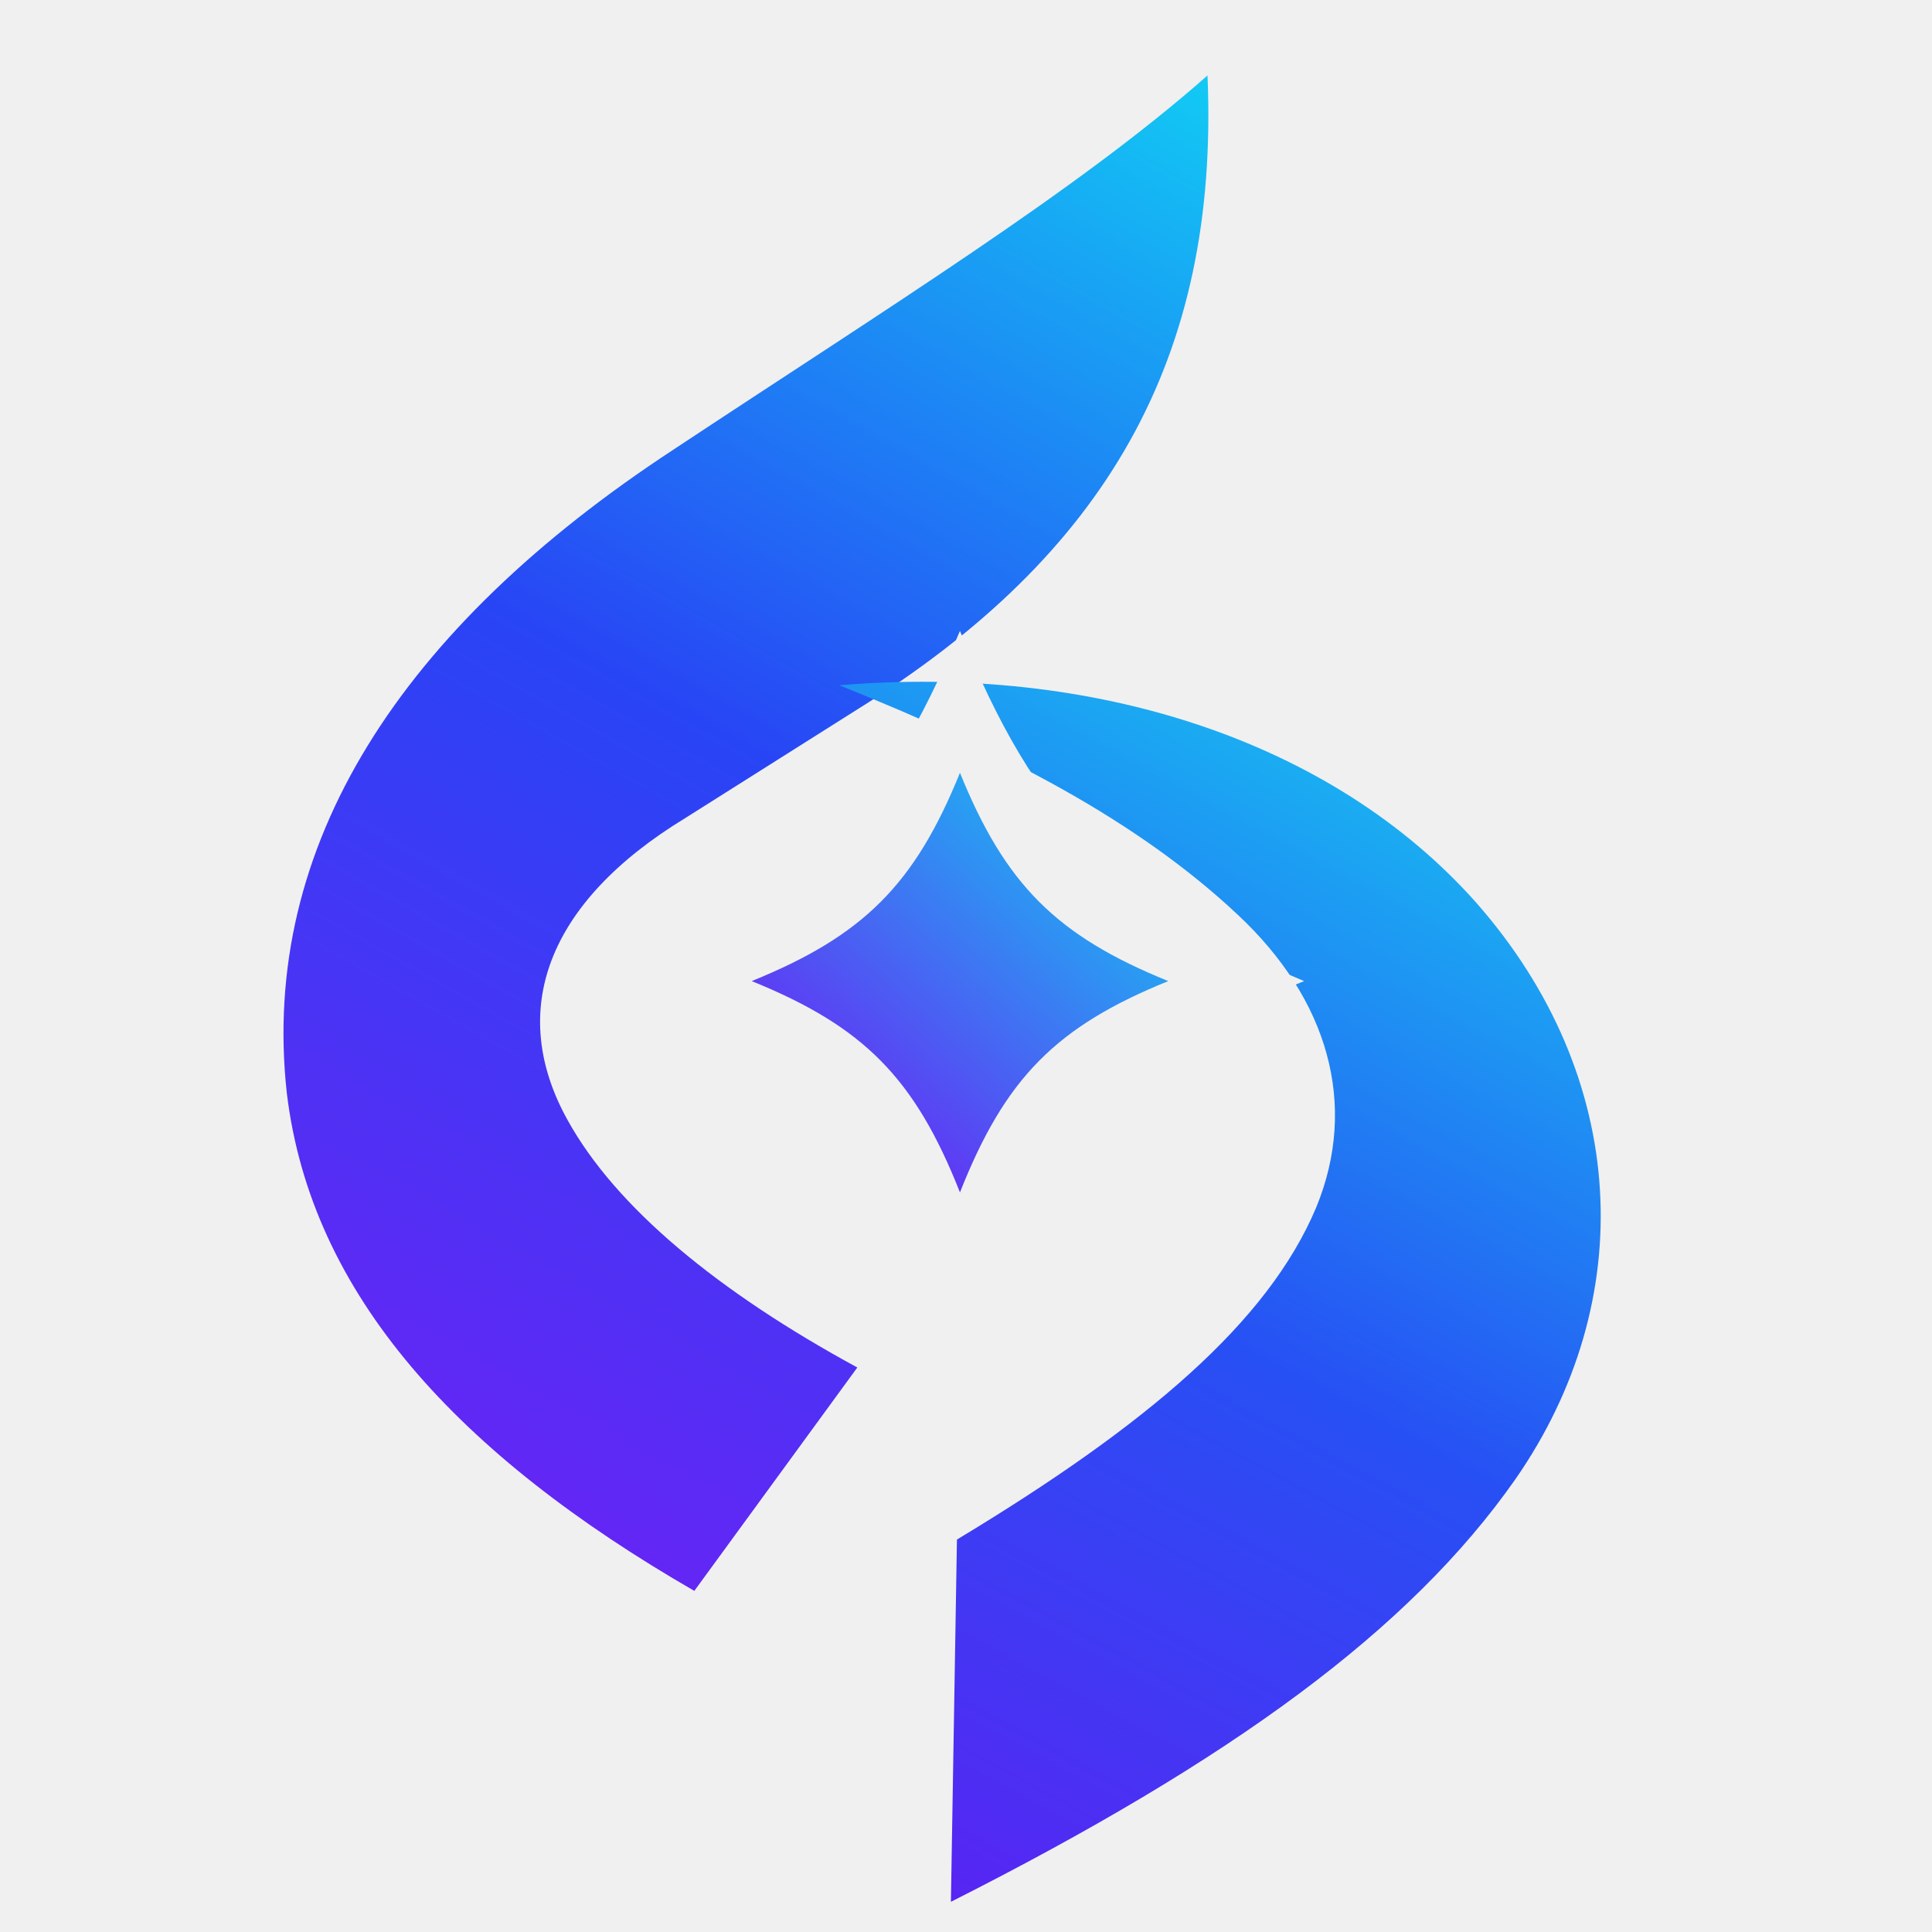
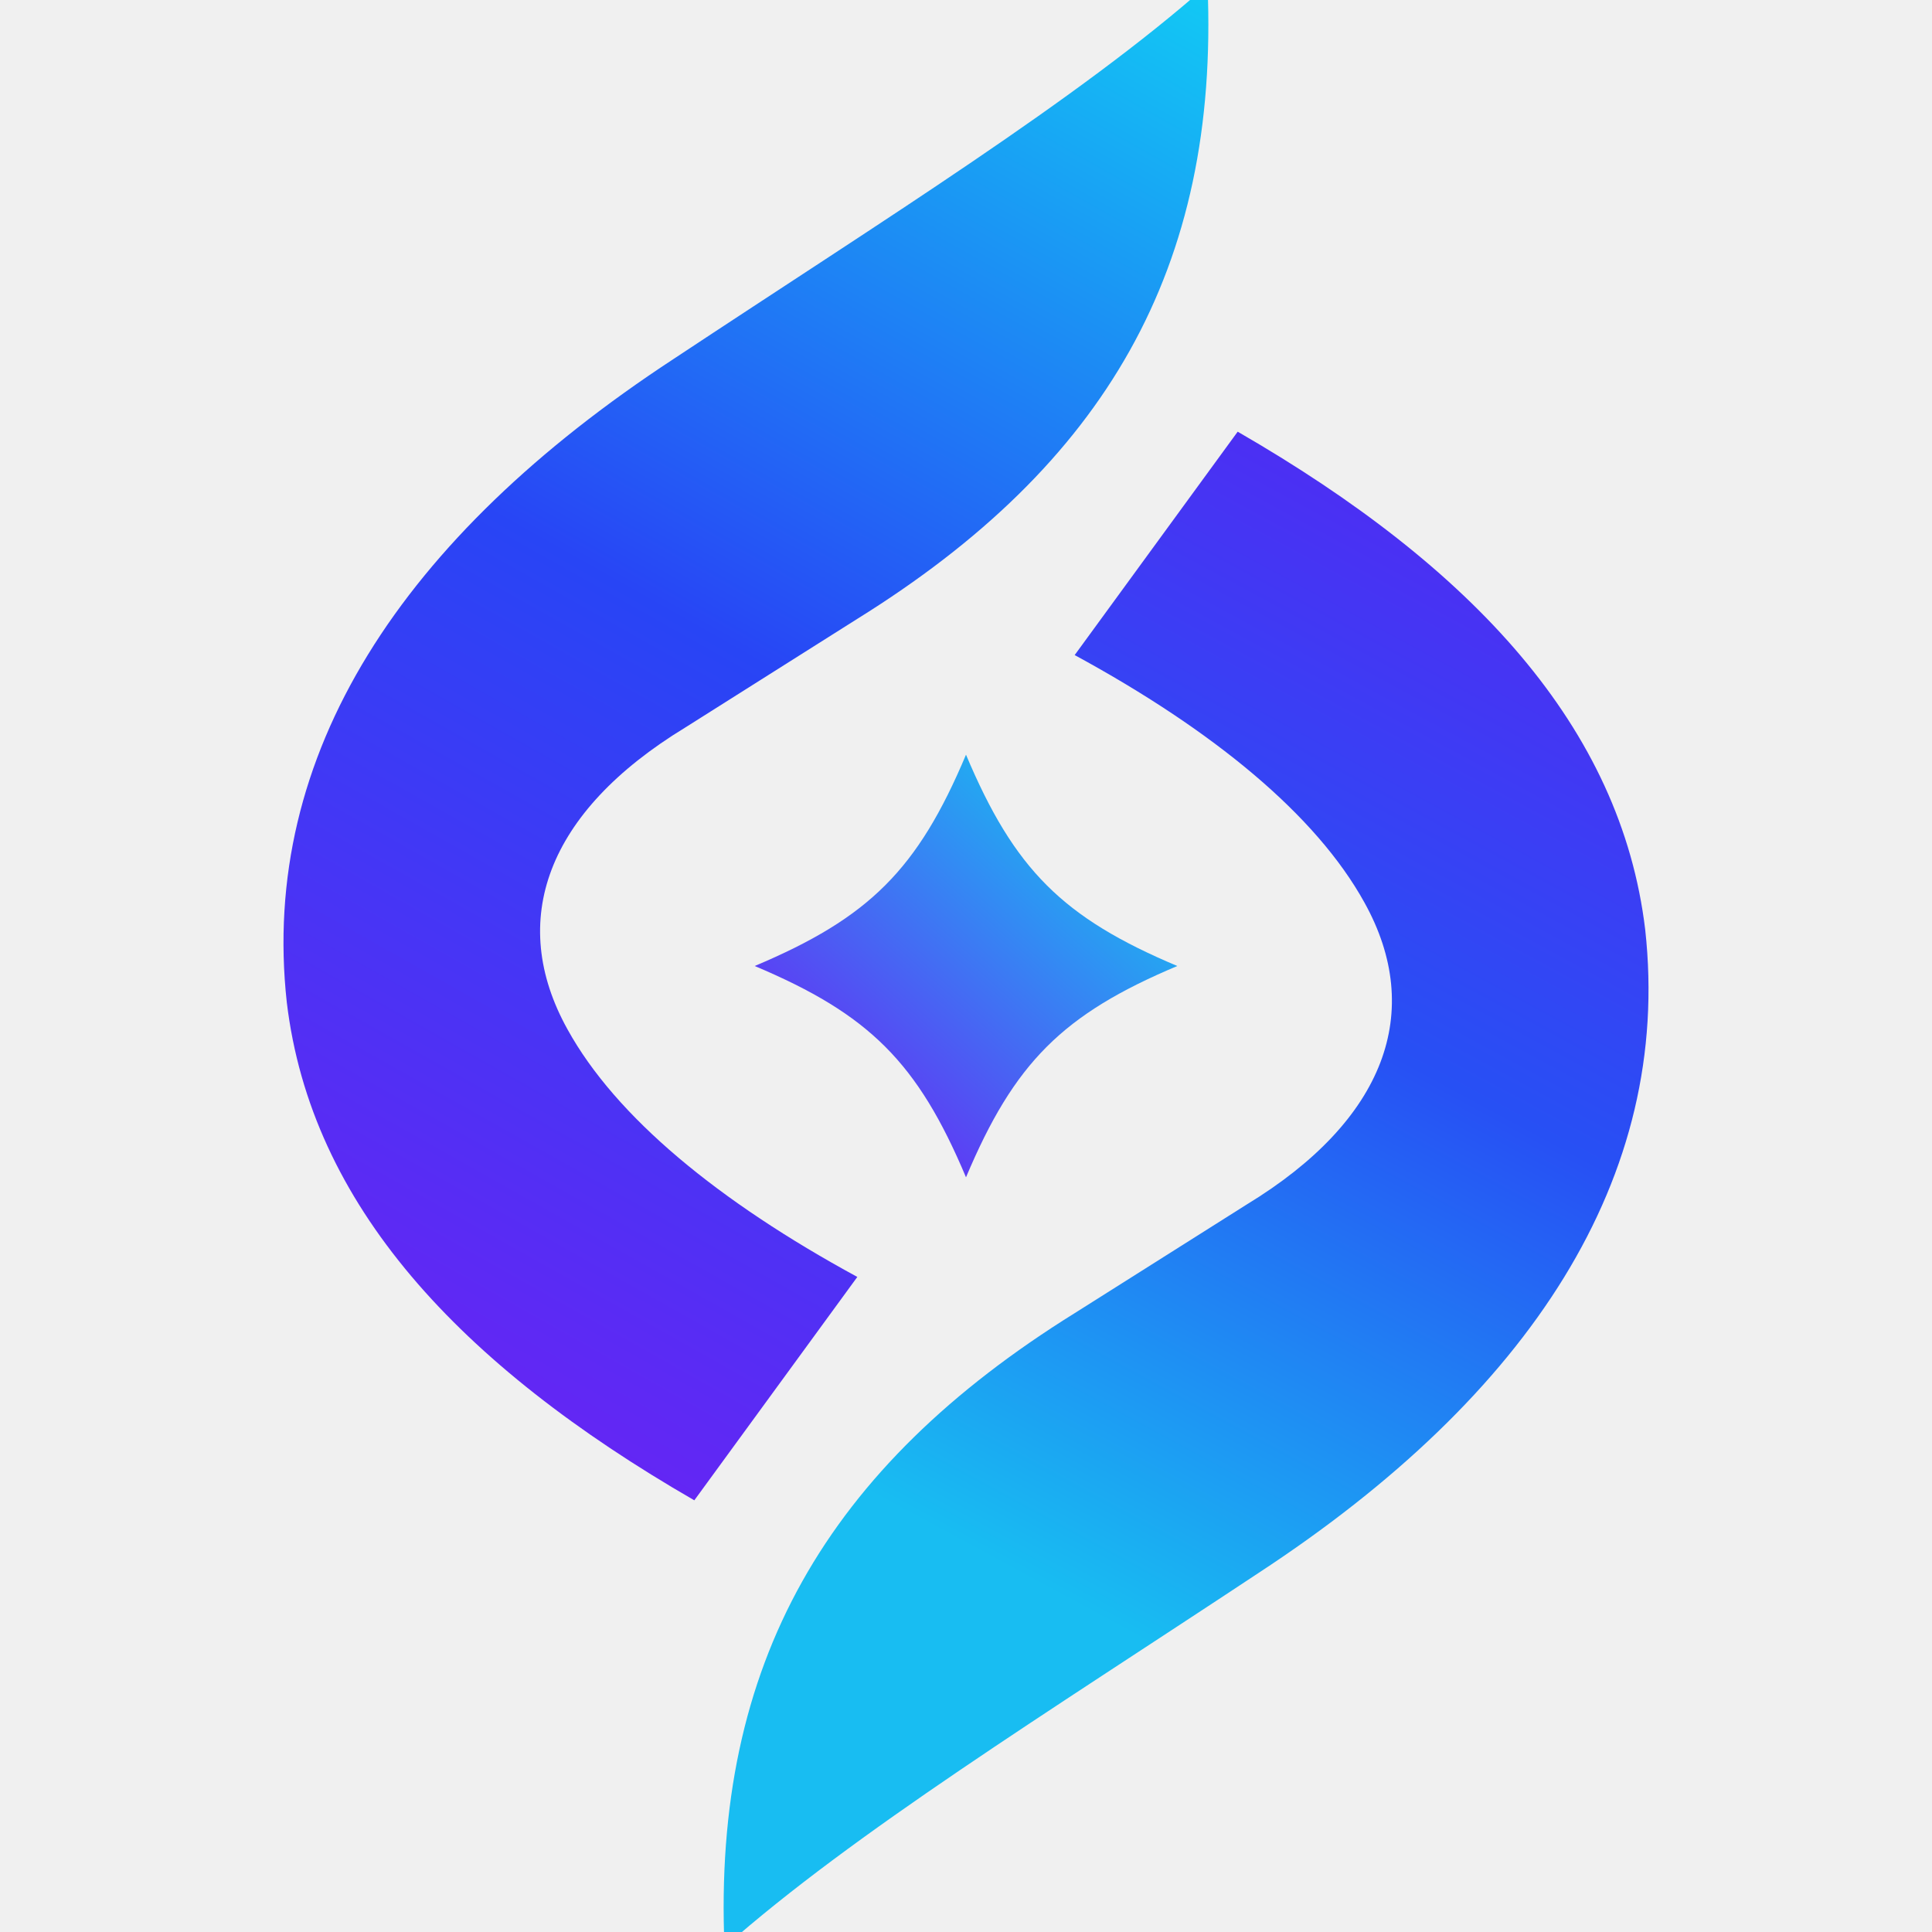
<svg xmlns="http://www.w3.org/2000/svg" viewBox="0 0 64 64" role="img" aria-labelledby="title">
  <defs>
    <linearGradient id="ribbon-a" x1="13" y1="51" x2="40" y2="3" gradientUnits="userSpaceOnUse">
      <stop stop-color="#6B22F4" />
      <stop offset=".52" stop-color="#2845F5" />
      <stop offset="1" stop-color="#12C8F4" />
    </linearGradient>
    <linearGradient id="ribbon-b" x1="49" y1="25" x2="29" y2="62" gradientUnits="userSpaceOnUse">
      <stop stop-color="#18BDF2" />
      <stop offset=".5" stop-color="#2750F4" />
      <stop offset="1" stop-color="#5824F3" />
    </linearGradient>
    <linearGradient id="core" x1="27" y1="38" x2="37" y2="27" gradientUnits="userSpaceOnUse">
      <stop stop-color="#6B22F4" />
      <stop offset="1" stop-color="#18BDF2" />
    </linearGradient>
    <mask id="core-cutout" maskUnits="userSpaceOnUse" x="0" y="0" width="64" height="64">
      <rect width="64" height="64" fill="#fff" />
-       <path d="M31.8 20.9c2.5 6.2 5.2 9 11.4 11.6-6.2 2.5-8.9 5.4-11.4 11.6-2.6-6.2-5.3-9.1-11.5-11.6 6.2-2.6 8.9-5.4 11.5-11.6Z" fill="#000" />
+       <path d="M32 20.5C34.6 26.7 37.3 29.4 43.5 32c-6.2 2.6-8.9 5.3-11.5 11.5-2.6-6.2-5.3-8.9-11.5-11.5 6.2-2.6 8.9-5.3 11.5-11.5Z" fill="#000" />
    </mask>
  </defs>
  <g mask="url(#core-cutout)">
-     <path fill="url(#ribbon-a)" d="M40 2.5c.4 9.4-3.4 15.9-11.6 21l-5.7 3.6c-4.6 2.8-5.9 6.4-3.9 10 1.6 2.9 5 5.7 9.6 8.2L23 52.7c-7.8-4.5-12.7-9.8-13.5-16.5-.9-8.2 3.8-15.4 12.8-21.3C29.4 10.2 35.7 6.3 40 2.5Z" />
-     <path fill="url(#ribbon-b)" d="M27.8 22.7c8.4-.7 16.3 1.8 21.1 7.2 5.1 5.8 5.4 13.2 1.3 19.1-3.5 5-9.4 9.3-18.7 14l.2-12c6.3-3.8 10.3-7.2 11.9-11 1.4-3.4.4-6.9-2.6-9.7-3.3-3.1-7.7-5.4-13.2-7.6Z" />
+     <path fill="url(#ribbon-a)" transform="translate(0 -3)" d="M40 2.5c.4 9.4-3.4 15.9-11.6 21l-5.7 3.6c-4.6 2.8-5.9 6.4-3.9 10 1.6 2.9 5 5.7 9.6 8.2L23 52.7c-7.8-4.5-12.7-9.8-13.5-16.5-.9-8.2 3.8-15.4 12.8-21.3C29.4 10.2 35.7 6.3 40 2.5Z" />
+     <path fill="url(#ribbon-b)" transform="translate(0 3) rotate(180 32 32)" d="M40 2.5c.4 9.4-3.4 15.9-11.6 21l-5.7 3.6c-4.6 2.8-5.9 6.4-3.9 10 1.6 2.9 5 5.7 9.6 8.2L23 52.7c-7.8-4.5-12.7-9.8-13.5-16.5-.9-8.2 3.8-15.4 12.8-21.3C29.4 10.2 35.7 6.3 40 2.5Z" />
  </g>
-   <path fill="url(#core)" d="M31.8 25.6c1.5 3.7 3.2 5.4 6.9 6.9-3.7 1.5-5.4 3.2-6.9 7-1.5-3.8-3.2-5.5-6.9-7 3.7-1.5 5.4-3.2 6.9-6.9Z" />
+   <path fill="url(#core)" d="M32 25c1.6 3.8 3.2 5.4 7 7-3.8 1.6-5.4 3.2-7 7-1.6-3.8-3.2-5.4-7-7 3.8-1.6 5.4-3.2 7-7Z" />
</svg>
